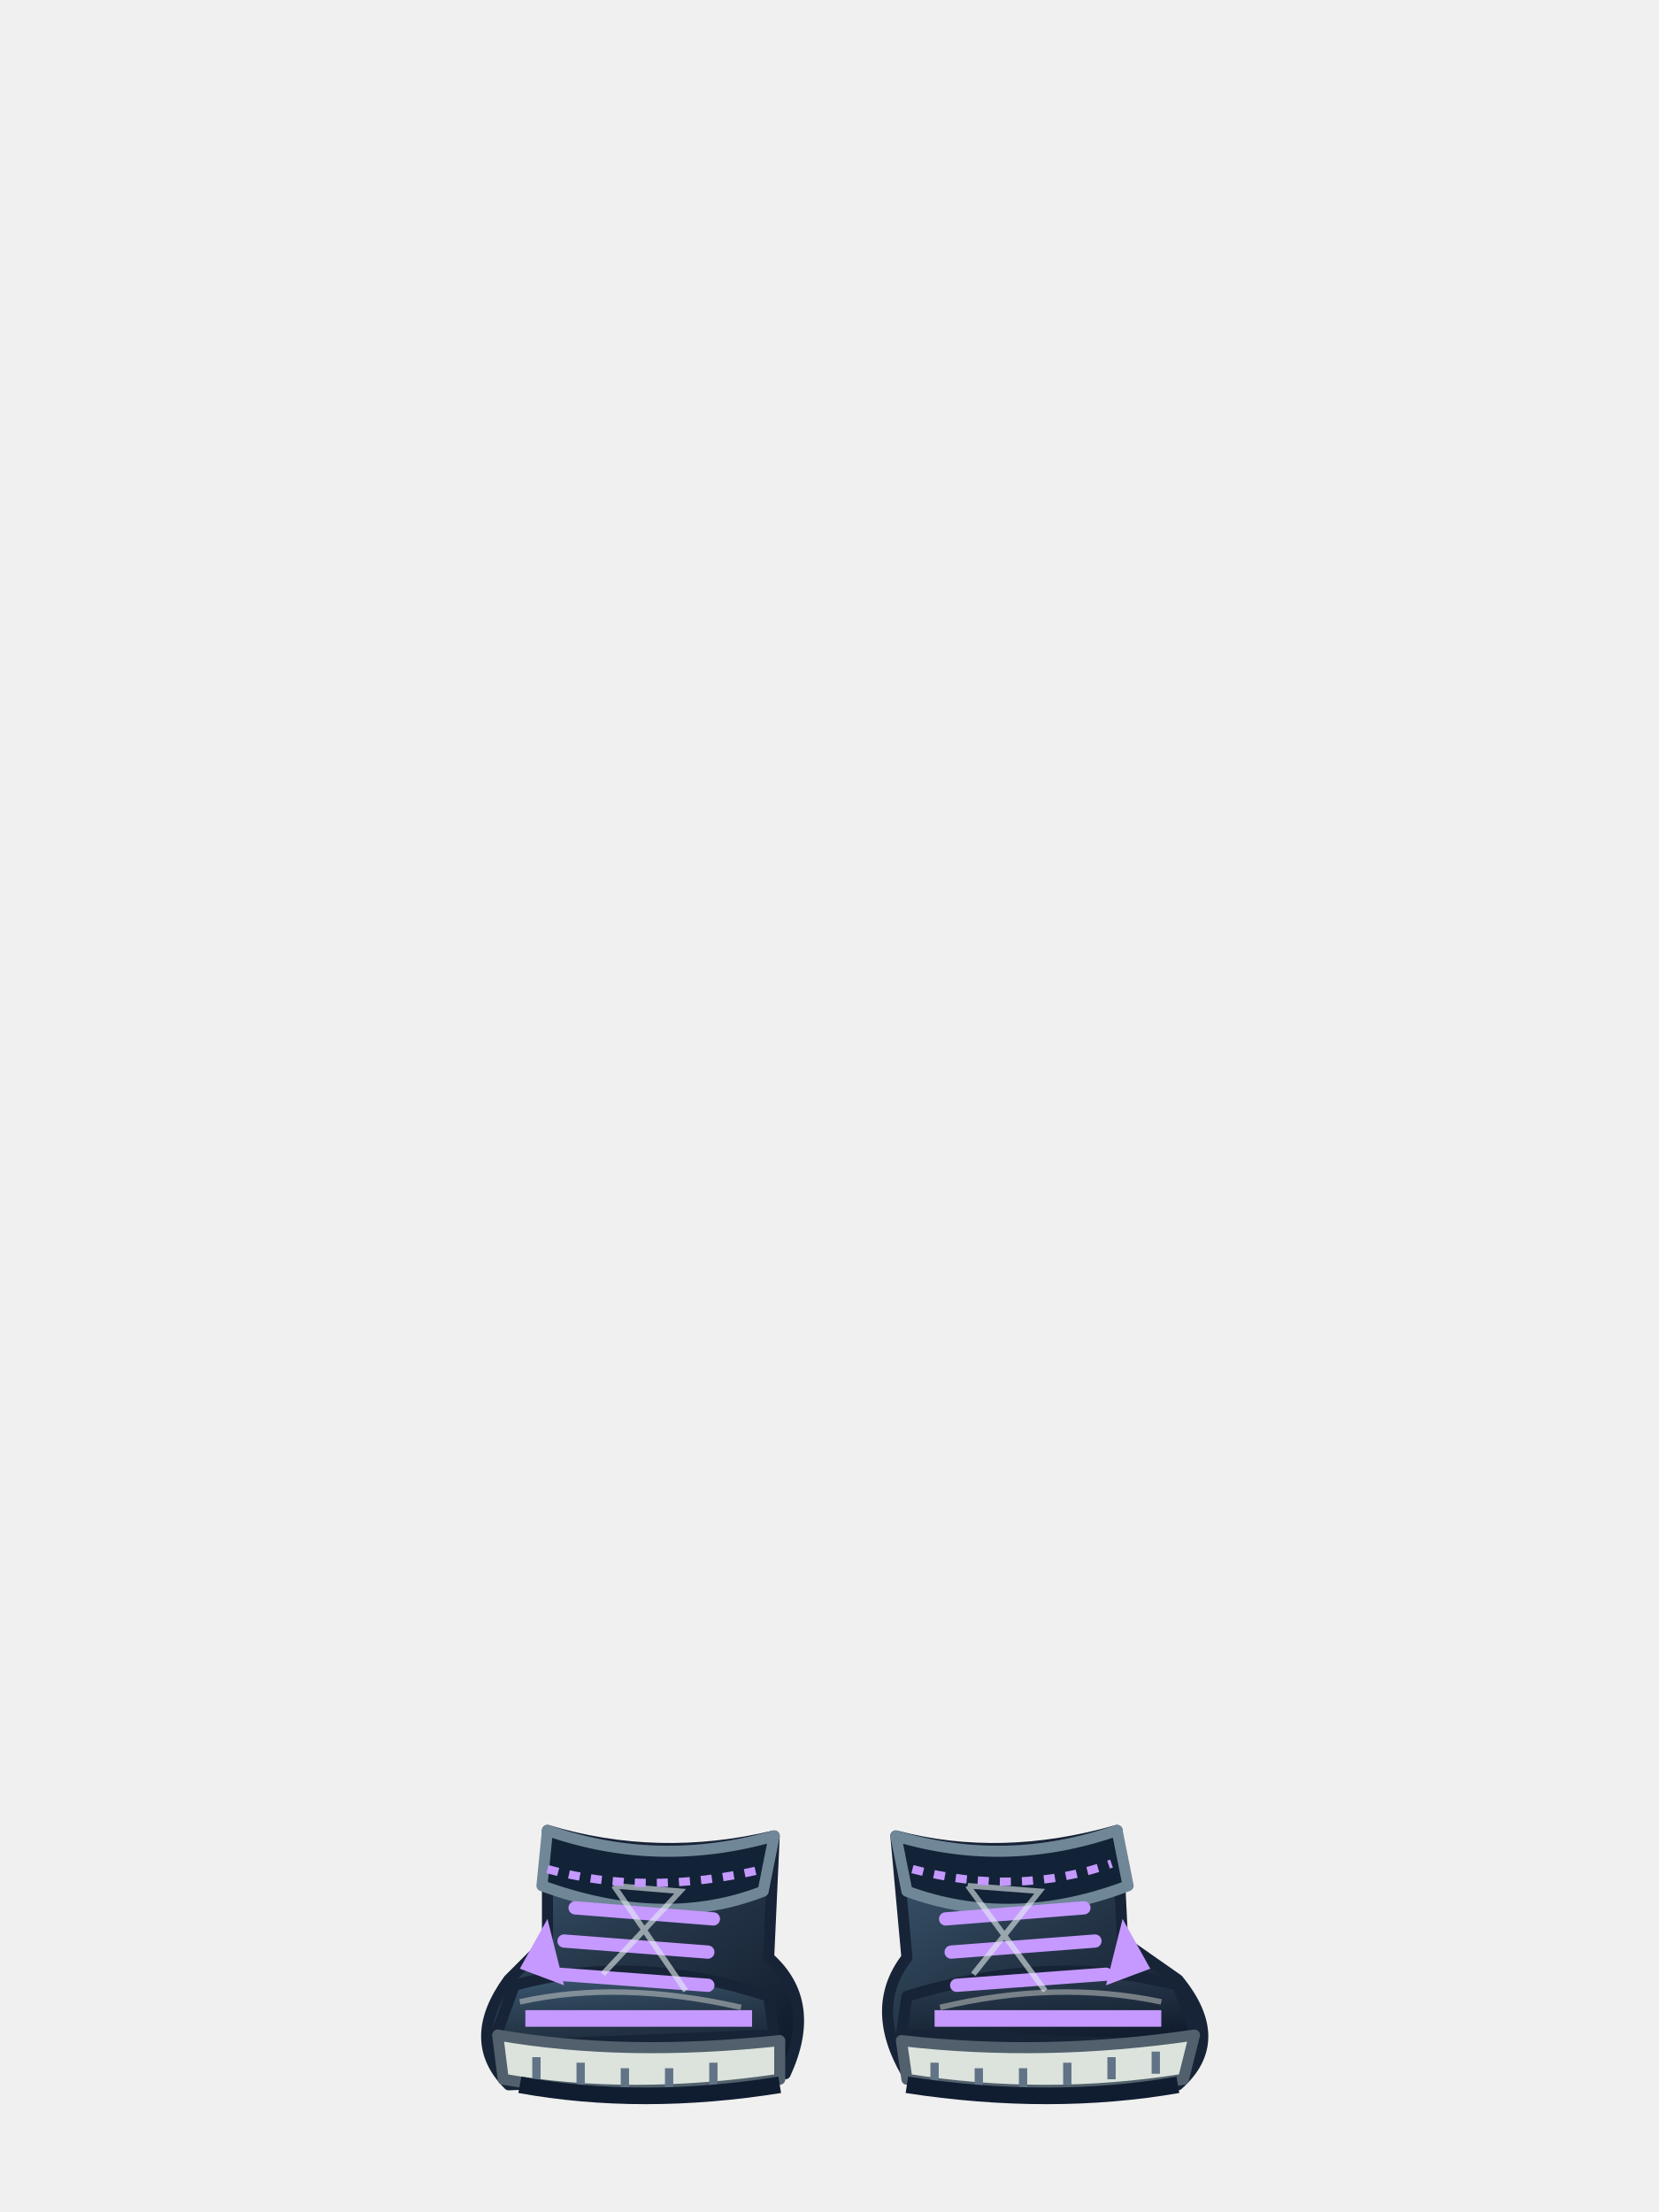
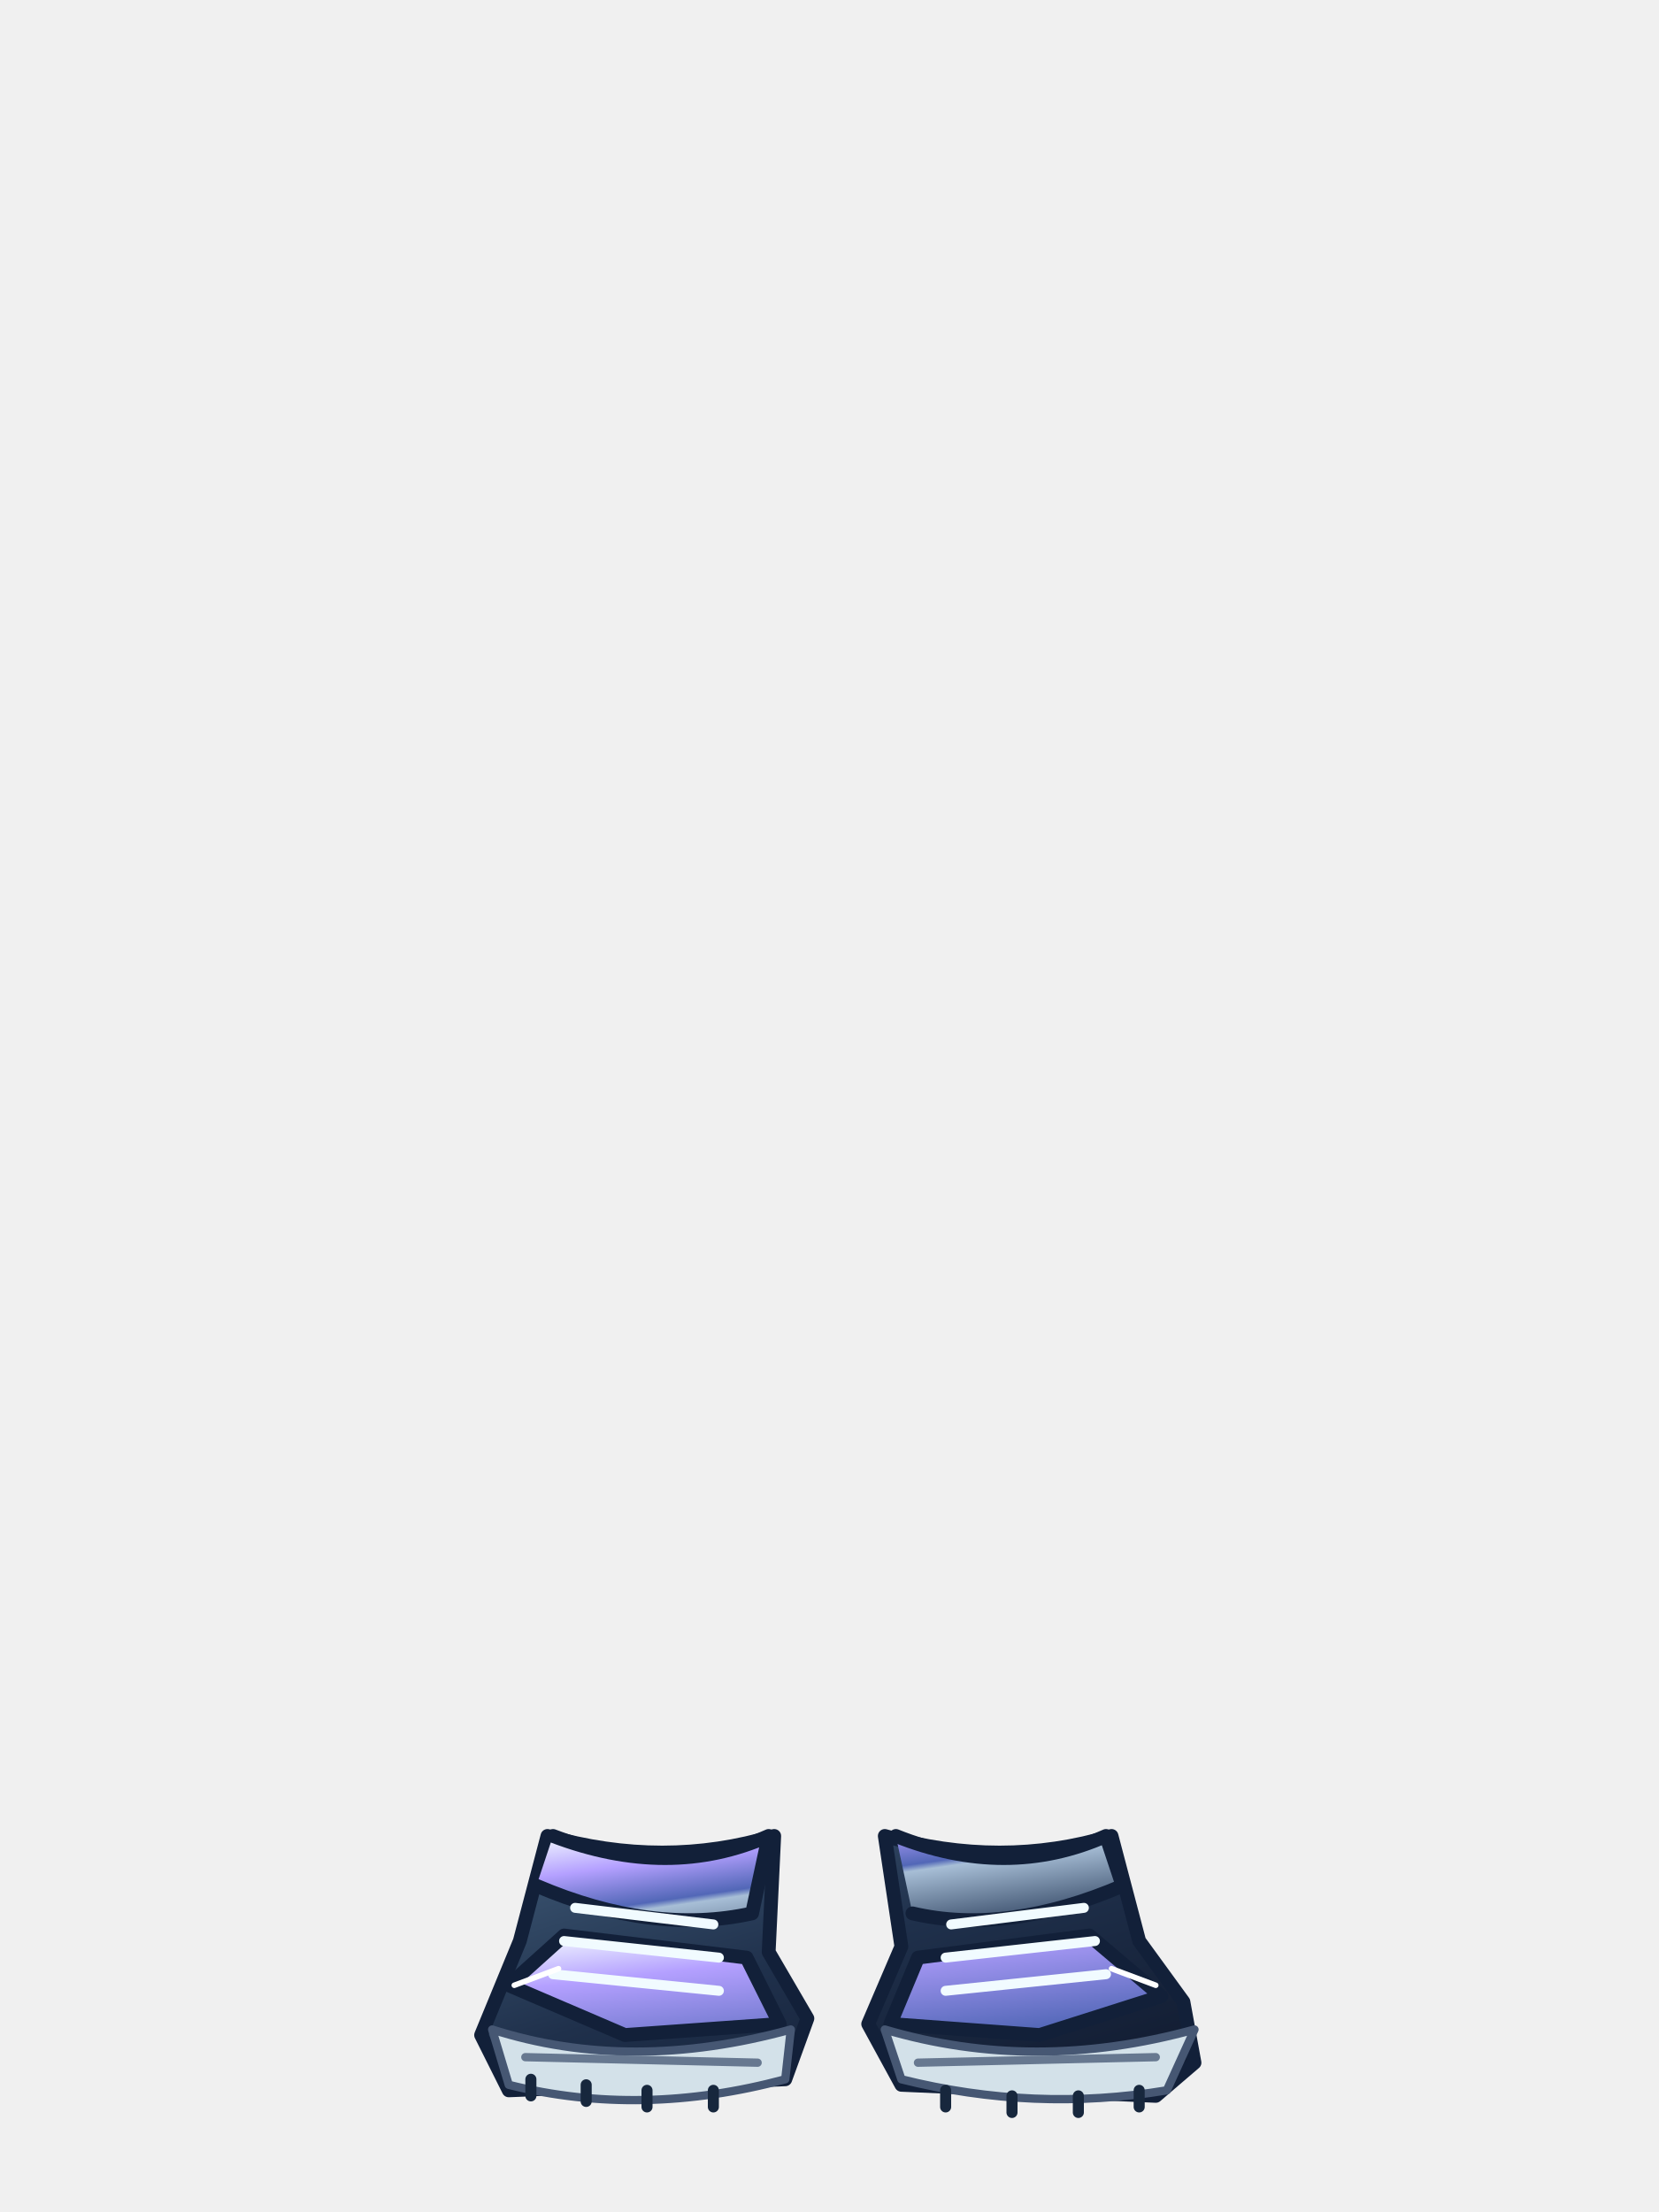
<svg xmlns="http://www.w3.org/2000/svg" viewBox="0 0 300 400">
  <defs>
-     <radialGradient id="skin" cx=".32" cy=".2" r=".85">
-       <stop stop-color="#eac086" />
-       <stop offset=".55" stop-color="#93603e" />
-       <stop offset="1" stop-color="#392b37" />
-     </radialGradient>
-     <linearGradient id="cloth" x2=".8" y2="1">
-       <stop stop-color="#3d5b75" />
-       <stop offset=".5" stop-color="#253648" />
-       <stop offset="1" stop-color="#101b2d" />
+     <linearGradient id="shell" x1="0" y1="0" x2="1" y2="1">
+       <stop stop-color="#f3faff" />
+       <stop offset=".25" stop-color="#b4a0ff" />
+       <stop offset=".49" stop-color="#5267b7" />
+       <stop offset=".53" stop-color="#a7bed6" />
+       <stop offset="1" stop-color="#213452" />
    </linearGradient>
-     <linearGradient id="metal" x2=".75" y2="1">
-       <stop stop-color="#dce6e9" />
-       <stop offset=".3" stop-color="#7e98ac" />
-       <stop offset=".48" stop-color="#e1e9eb" />
-       <stop offset=".55" stop-color="#496477" />
-       <stop offset="1" stop-color="#192c40" />
+     <linearGradient id="cloth" x1="0" y1="0" x2=".85" y2="1">
+       <stop stop-color="#405b78" />
+       <stop offset=".5" stop-color="#1f304b" />
+       <stop offset="1" stop-color="#111b30" />
    </linearGradient>
-     <linearGradient id="trim" x2="1" y2="1">
-       <stop stop-color="#edfcff" />
-       <stop offset=".4" stop-color="#c599ff" />
-       <stop offset="1" stop-color="#287c9f" />
+     <linearGradient id="accent" x1="0" y1="0" x2=".75" y2="1">
+       <stop stop-color="#f7ffff" />
+       <stop offset=".35" stop-color="#b4a0ff" />
+       <stop offset="1" stop-color="#5267b7" />
    </linearGradient>
-     <linearGradient id="leather" x2=".8" y2="1">
-       <stop stop-color="#c59269" />
-       <stop offset=".5" stop-color="#855339" />
-       <stop offset="1" stop-color="#392722" />
+     <linearGradient id="lens" x1="0" y1="0" x2=".8" y2="1">
+       <stop stop-color="#b4a0ff" />
+       <stop offset=".4" stop-color="#456d9f" />
+       <stop offset=".5" stop-color="#21335e" />
+       <stop offset="1" stop-color="#14213c" />
    </linearGradient>
-     <linearGradient id="hair" x2=".3" y2="1">
-       <stop stop-color="#8f5a36" />
-       <stop offset=".6" stop-color="#492b25" />
-       <stop offset="1" stop-color="#241b22" />
-     </linearGradient>
-     <radialGradient id="lens" cx=".3" cy=".15">
-       <stop stop-color="#84d9ef" />
-       <stop offset=".6" stop-color="#153e64" />
-       <stop offset="1" stop-color="#09182b" />
-     </radialGradient>
  </defs>
-   <g stroke="#172336" stroke-width="2" stroke-linejoin="round">
-     <path d="M99 331Q119 337 140 332L139 354Q148 362 142 375L92 377Q84 369 92 358L99 351Z" fill="url(#cloth)" />
-     <path d="M162 332Q181 337 202 331L203 351L213 358Q222 369 213 377L164 375Q157 363 164 354Z" fill="url(#cloth)" />
-     <path d="M99 331Q119 338 140 332L138 342Q120 349 98 341ZM162 332Q182 338 202 331L204 341Q183 349 164 342Z" fill="#122337" stroke="#708798" />
-     <path d="M93 359Q115 353 139 361L140 368L89 370ZM164 361Q190 353 213 359L217 370L163 368Z" fill="url(#cloth)" />
-     <path d="M90 368Q113 372 141 369L141 376Q114 380 91 376ZM163 369Q189 372 216 368L214 376Q189 380 164 376Z" fill="#dbe3dc" stroke="#51606c" />
+   <g stroke="#122039" stroke-width="2.5" stroke-linejoin="round" stroke-linecap="round">
+     <path d="M99 332Q120 338 140 332L139 353L146 365L142 376L92 378L87 368L94 351ZM160 332Q181 338 201 332L206 351L214 362L216 373L209 379L163 377L157 366L163 352Z" fill="url(#cloth)" />
+     <path d="M100 332Q121 340 139 332L136 346Q118 350 97 341M162 332Q182 340 200 332L203 341Q182 350 165 346" fill="url(#shell)" />
+     <path d="M92 359L102 350L135 354L141 366L113 368ZM166 354L197 350L210 361L188 368L161 366Z" fill="url(#accent)" />
+     <path d="M89 367Q114 375 143 367L142 376Q116 383 92 377ZM160 367Q187 375 216 367L211 378Q187 382 163 376Z" fill="#d3e1e9" stroke="#465773" stroke-width="1.5" />
+     <path d="M104 345l25 3m-27 3 28 3m-30 3 30 3m42-12 24-3m-25 9 27-3m-27 9 29-3" fill="none" stroke="#f1fbff" stroke-width="1.8" />
+     <path d="M95 372l42 1m29 0 43-1" stroke="#677890" stroke-width="1.5" />
+     <path d="M96 376v3m10-2v3m11-2v3m12-3v3m42-3v3m12-2v3m12-3v3m11-4v3" stroke="#17273d" stroke-width="2" />
+     <path d="M93 359l8-3m100 0 8 3" stroke="#fff" stroke-width="1" />
  </g>
-   <path d="M104 345l25 2m-27 4 26 2m-27 4 27 2m43-12 25-2m-24 8 26-2m-25 8 27-2" stroke="#c599ff" stroke-width="2.4" stroke-linecap="round" />
-   <path d="M111 341l13 19m-13-19 12 1-14 15m66-16 14 19m-14-19 13 1-12 15" stroke="#e4ecef" opacity=".6" fill="none" stroke-width="1" />
-   <path d="M94 362Q112 358 134 363M170 363Q191 358 210 362" stroke="#f9f7ed" opacity=".4" fill="none" />
-   <path d="M97 372v4M105 373v4M113 374v4M121 374v4M129 373v4M169 373v4M177 374v4M185 374v4M193 373v4M201 372v4M209 371v4" stroke="#617387" stroke-width="1.5" />
-   <path d="M99 338Q117 343 138 338M165 338Q184 343 201 337" fill="none" stroke="#c599ff" stroke-width="1.5" stroke-dasharray="2 2" />
-   <path d="M94 377Q116 381 141 377M164 377Q190 381 213 377" fill="none" stroke="#101c30" stroke-width="3" />
-   <path d="M95 365L136 365M169 365H210" stroke="#c599ff" stroke-width="3" />
-   <path d="M94 356l5-9 3 12m106-3-5-9-3 12" fill="#c599ff" />
</svg>
